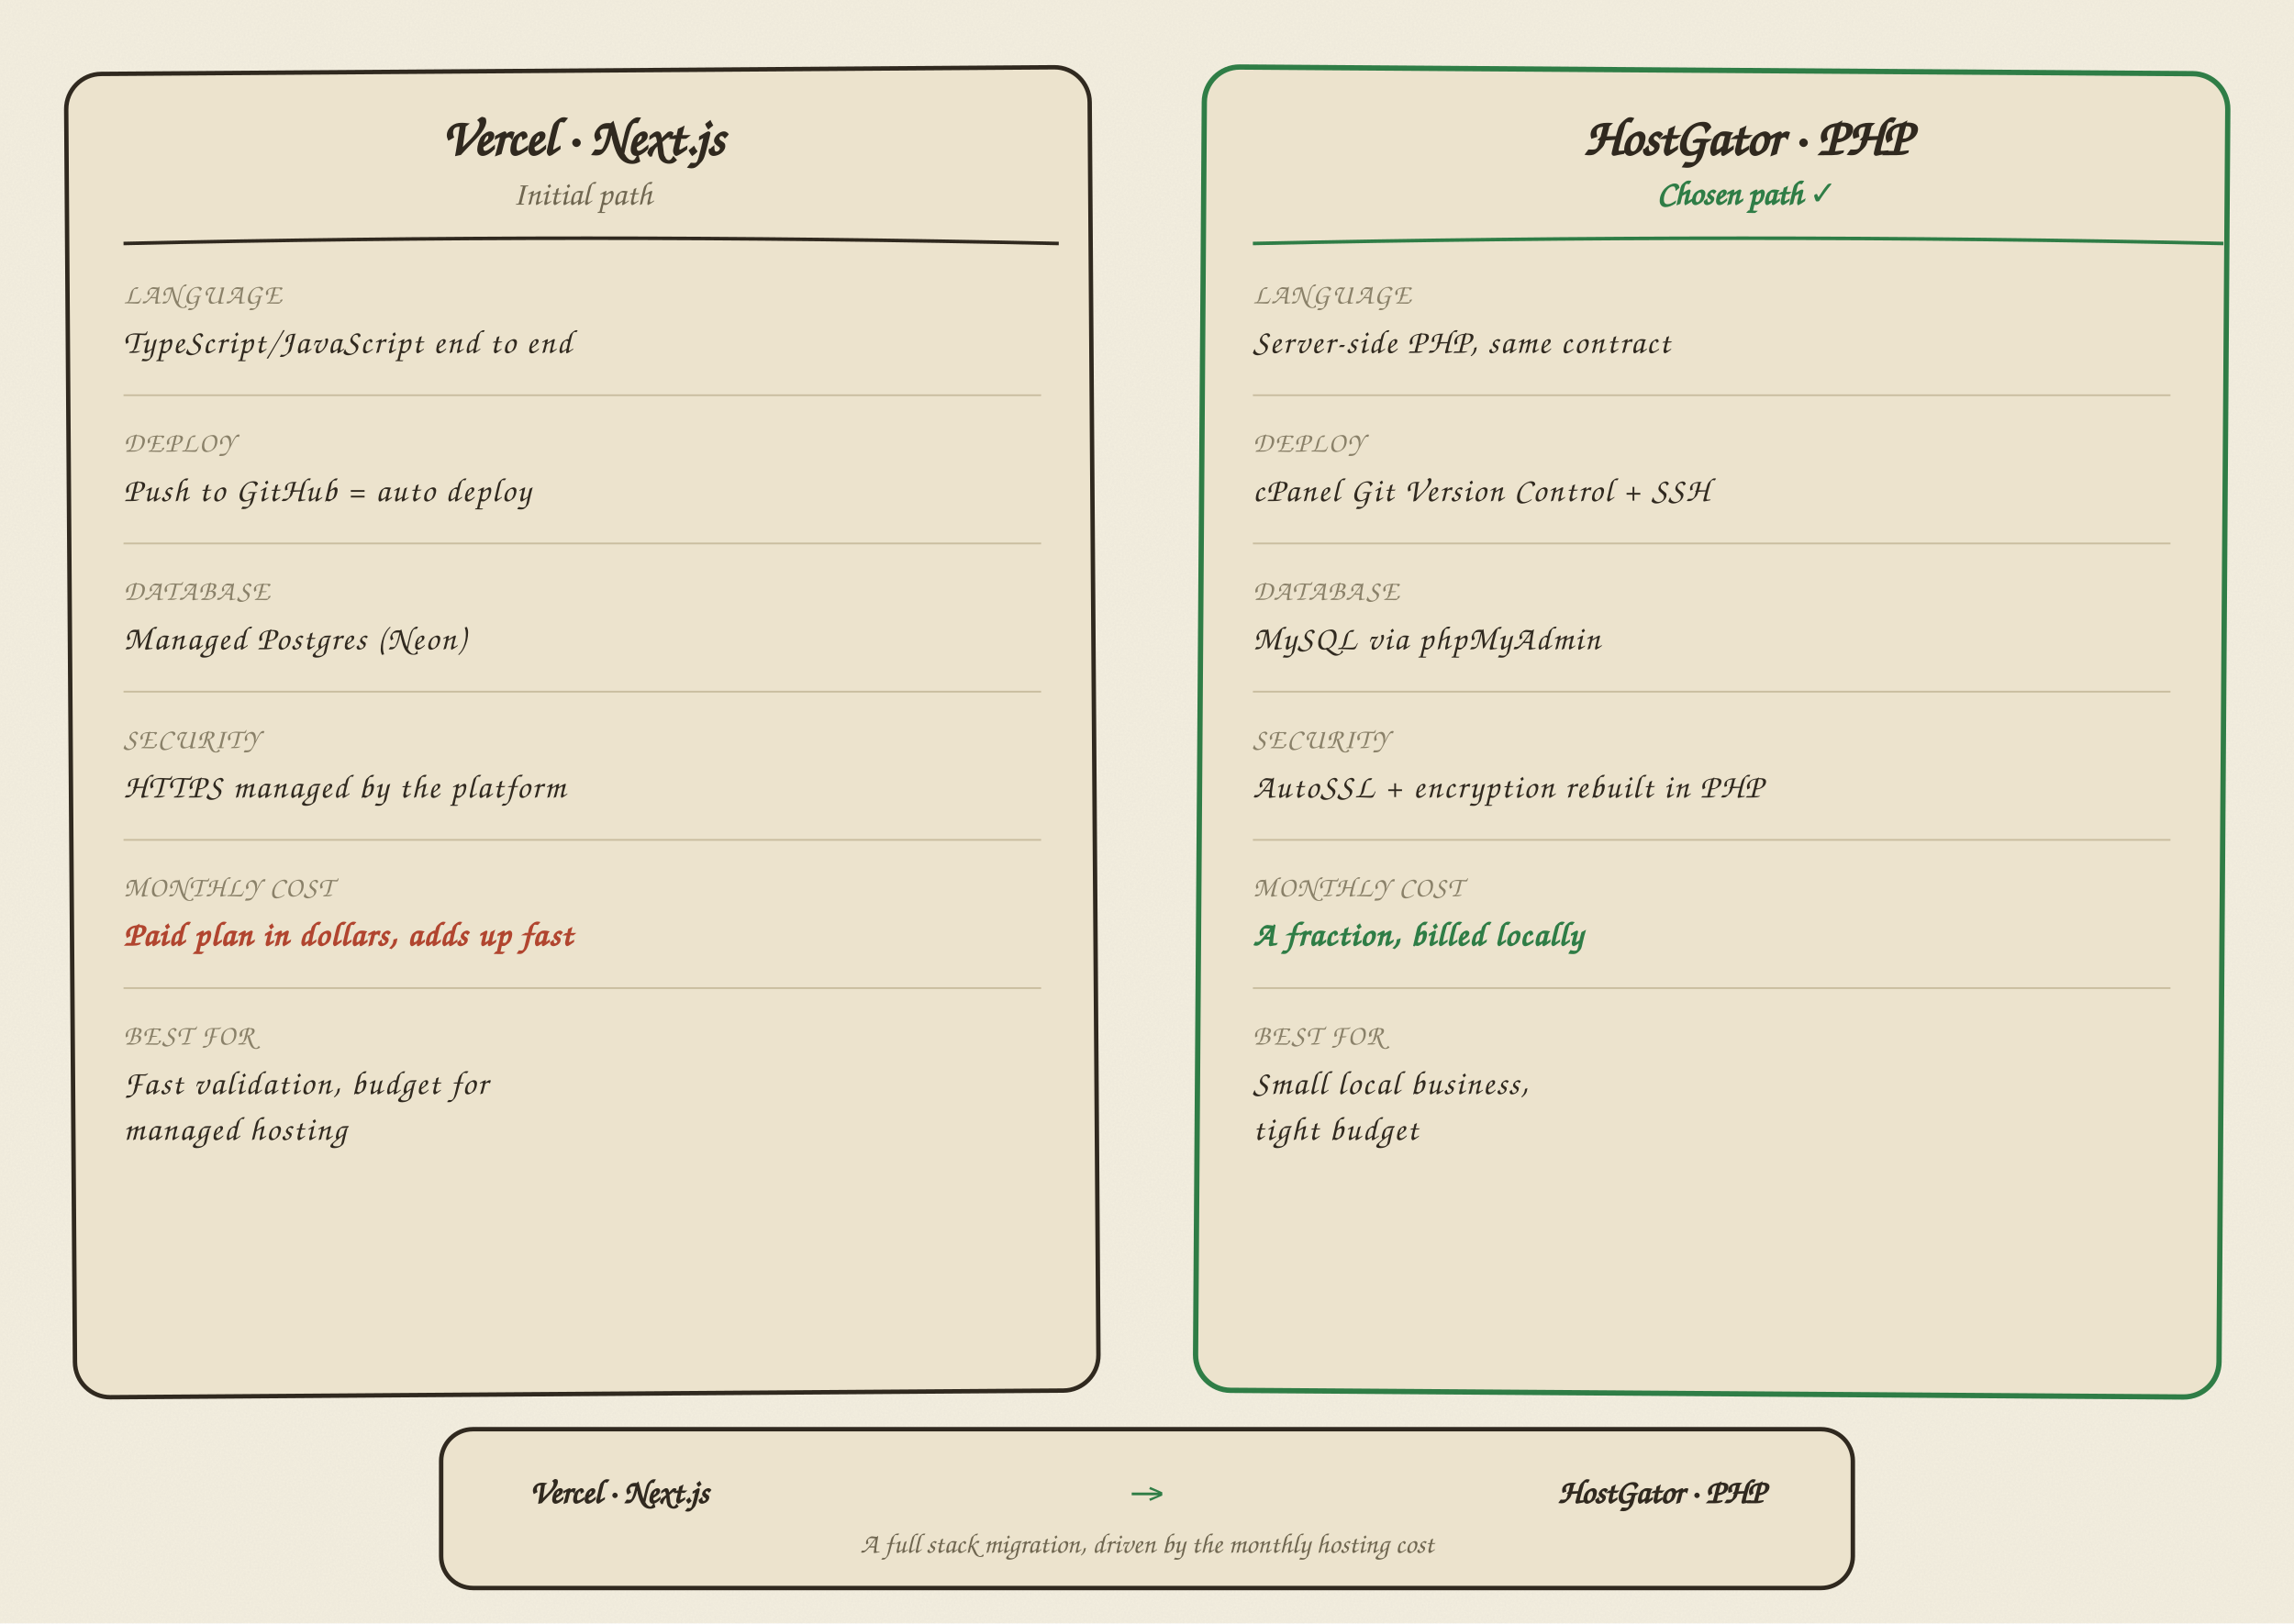
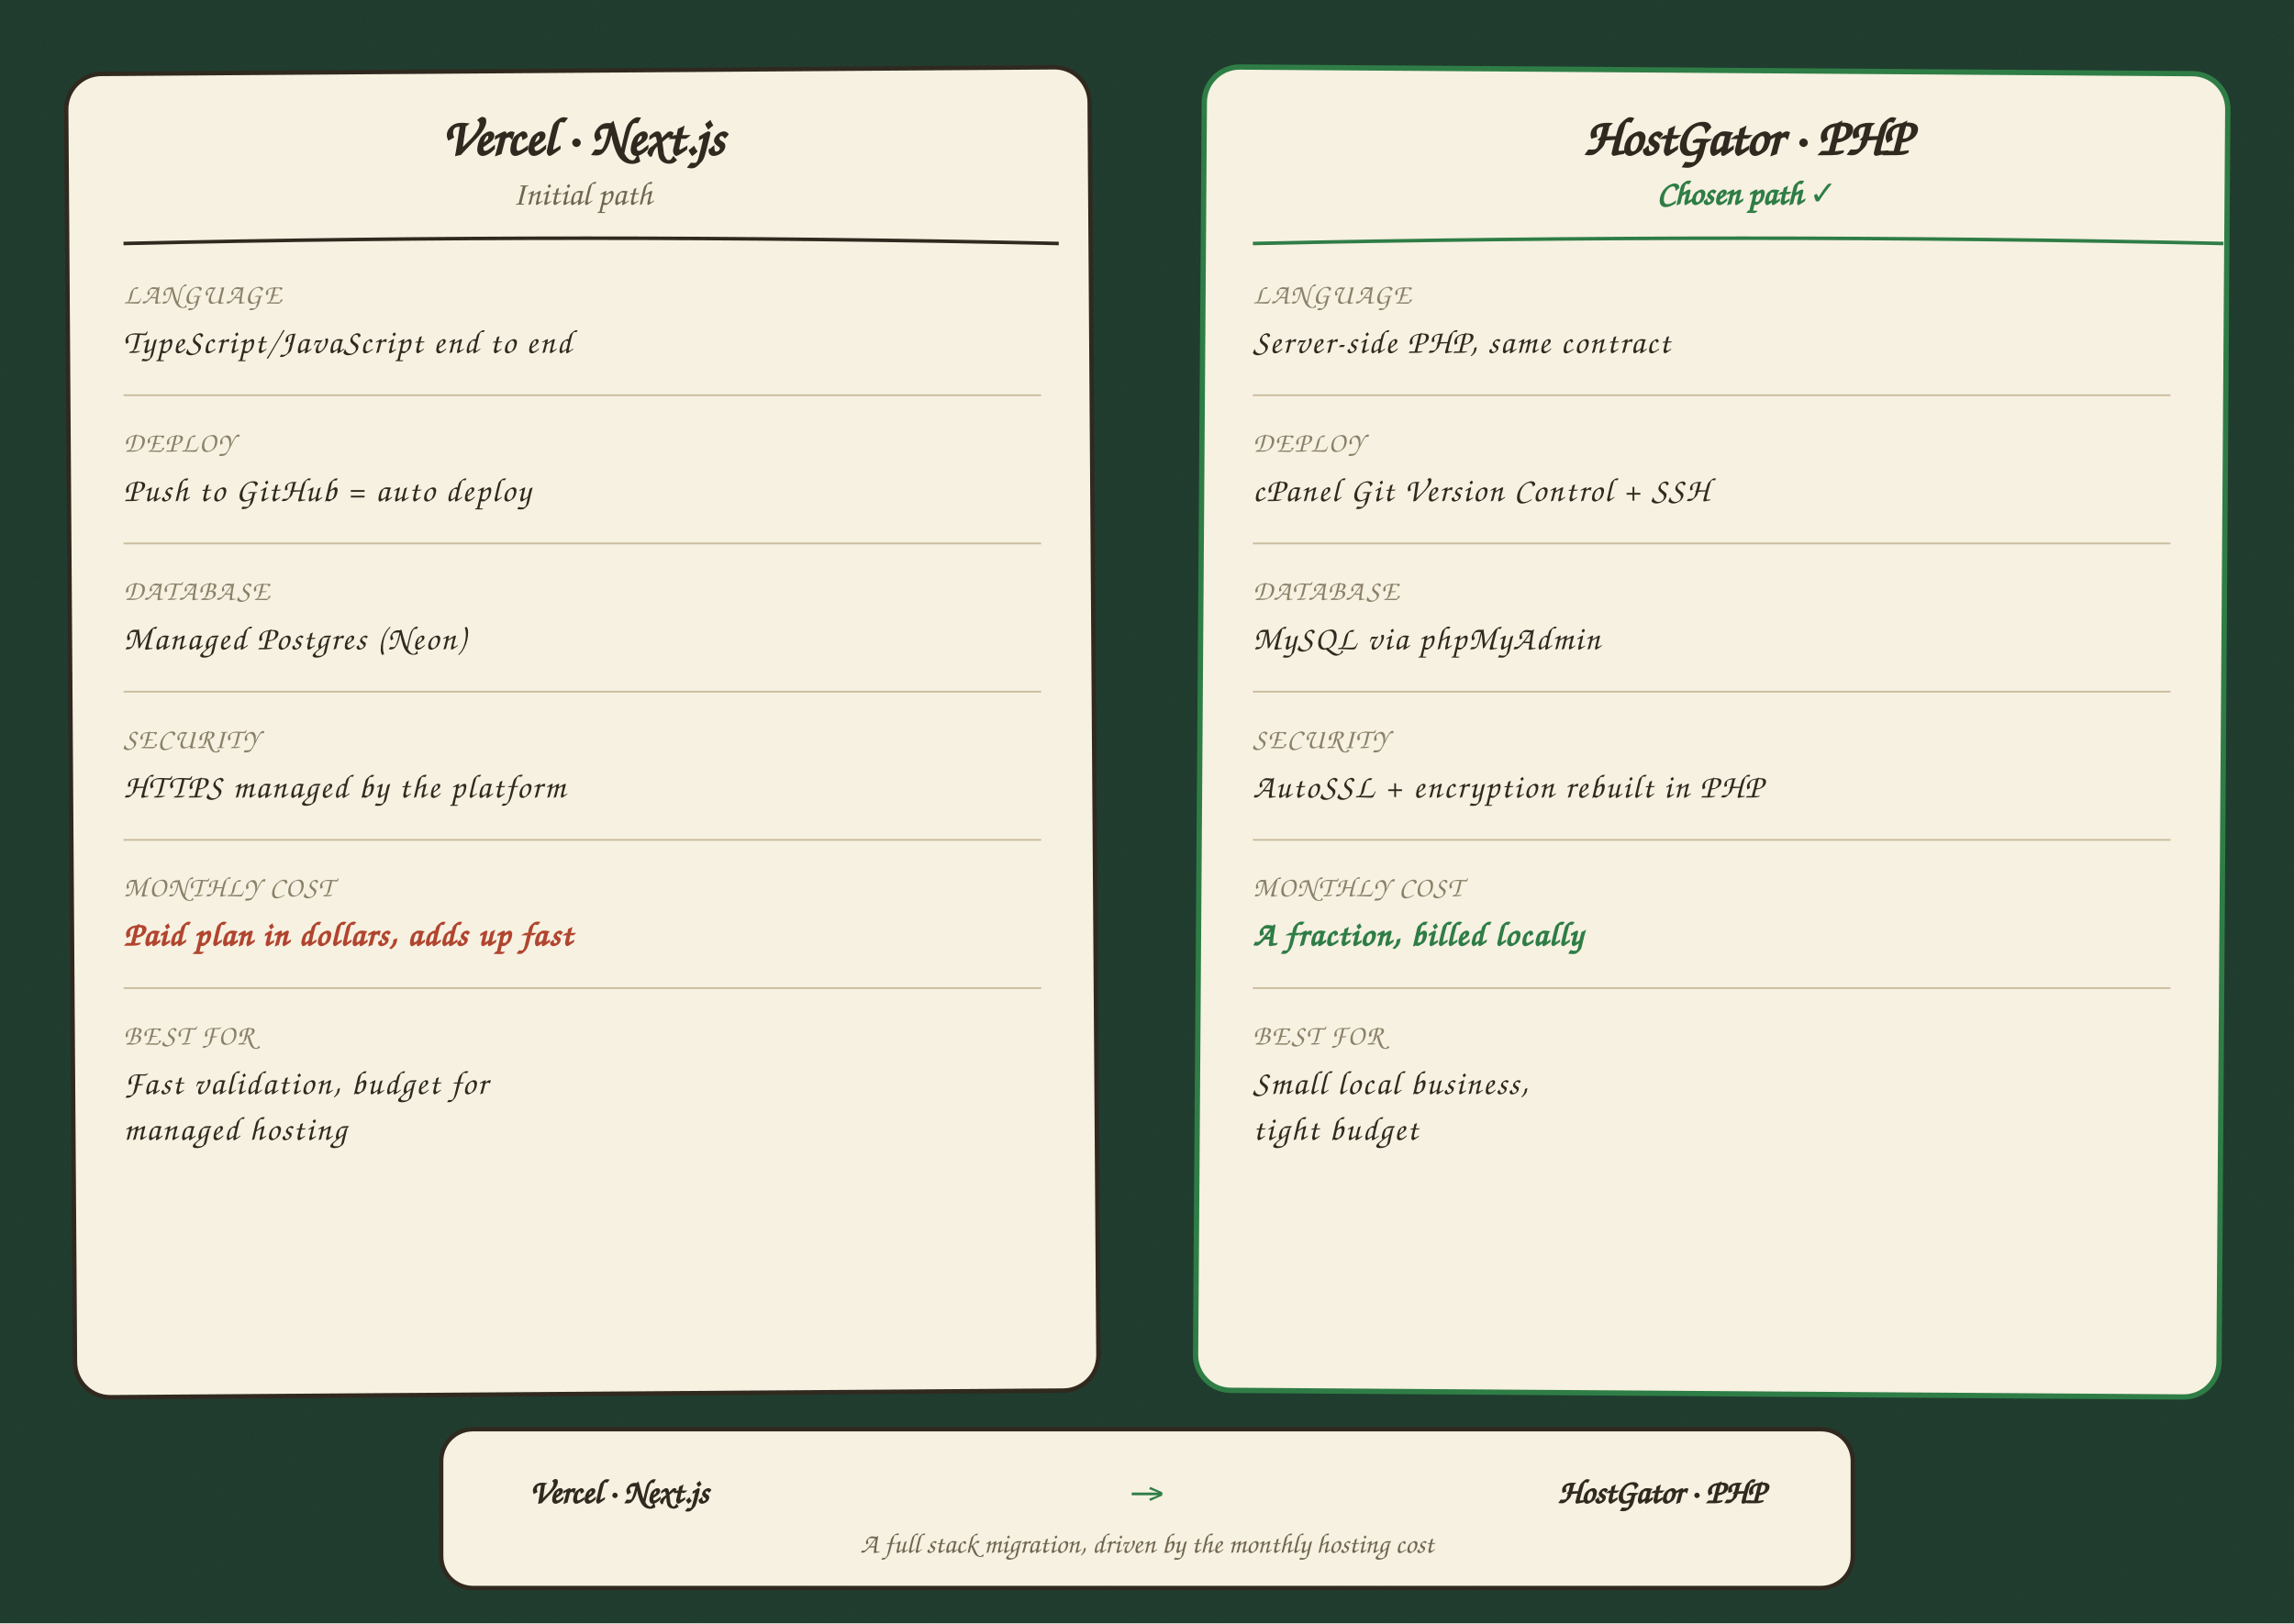
<svg xmlns="http://www.w3.org/2000/svg" viewBox="0 0 1300 920">
  <defs>
-     <filter id="paperNoiseCmpEn" x="-5%" y="-5%" width="110%" height="110%">
-       <feTurbulence type="fractalNoise" baseFrequency="0.9" numOctaves="2" result="noise" />
-       <feColorMatrix in="noise" type="matrix" values="0 0 0 0 0  0 0 0 0 0  0 0 0 0 0  0 0 0 0.03 0" />
+     <filter id="chalkDustCmpEn" x="-5%" y="-5%" width="110%" height="110%">
+       <feTurbulence type="fractalNoise" baseFrequency="0.85" numOctaves="2" result="noise" />
+       <feColorMatrix in="noise" type="matrix" values="0 0 0 0 1  0 0 0 0 1  0 0 0 0 1  0 0 0 0.025 0" />
    </filter>
  </defs>
-   <rect width="1300" height="920" fill="#f4efe0" />
-   <rect width="1300" height="920" filter="url(#paperNoiseCmpEn)" />
+   <rect width="1300" height="920" fill="#1d3a2c" />
+   <rect width="1300" height="920" filter="url(#chalkDustCmpEn)" />
  <g font-family="'Comic Sans MS','Segoe Print','Bradley Hand',cursive">
-     <g transform="rotate(-0.4 330 415)">
-       <rect x="40" y="40" width="580" height="750" rx="20" fill="#ece3cd" stroke="#30291f" stroke-width="2.5" />
-     </g>
+     <rect x="40" y="40" width="580" height="750" rx="20" fill="#f7f1e1" stroke="#30291f" stroke-width="2.5" transform="rotate(-0.4 330 415)" />
    <text x="330" y="88" text-anchor="middle" fill="#30291f" font-size="30" font-weight="700">Vercel · Next.js</text>
    <text x="330" y="116" text-anchor="middle" fill="#6f6650" font-size="19">Initial path</text>
    <path d="M70,138 Q330,132 600,138" stroke="#30291f" stroke-width="2" fill="none" />
-     <g transform="rotate(0.4 990 415)">
-       <rect x="680" y="40" width="580" height="750" rx="20" fill="#ece3cd" stroke="#2f7d46" stroke-width="3" />
-     </g>
+     <rect x="680" y="40" width="580" height="750" rx="20" fill="#f7f1e1" stroke="#2f7d46" stroke-width="3" transform="rotate(0.4 990 415)" />
    <text x="990" y="88" text-anchor="middle" fill="#30291f" font-size="30" font-weight="700">HostGator · PHP</text>
    <text x="990" y="116" text-anchor="middle" fill="#2f7d46" font-size="19" font-weight="700">Chosen path ✓</text>
    <path d="M710,138 Q990,132 1260,138" stroke="#2f7d46" stroke-width="2" fill="none" />
    <g font-size="16" letter-spacing="1">
      <text x="70" y="172" fill="#8a8169">LANGUAGE</text>
      <text x="70" y="200" fill="#30291f" font-size="19">TypeScript/JavaScript end to end</text>
      <line x1="70" y1="224" x2="590" y2="224" stroke="#c9bd9f" />
      <text x="710" y="172" fill="#8a8169">LANGUAGE</text>
      <text x="710" y="200" fill="#30291f" font-size="19">Server-side PHP, same contract</text>
      <line x1="710" y1="224" x2="1230" y2="224" stroke="#c9bd9f" />
      <text x="70" y="256" fill="#8a8169">DEPLOY</text>
      <text x="70" y="284" fill="#30291f" font-size="19">Push to GitHub = auto deploy</text>
      <line x1="70" y1="308" x2="590" y2="308" stroke="#c9bd9f" />
      <text x="710" y="256" fill="#8a8169">DEPLOY</text>
      <text x="710" y="284" fill="#30291f" font-size="19">cPanel Git Version Control + SSH</text>
      <line x1="710" y1="308" x2="1230" y2="308" stroke="#c9bd9f" />
      <text x="70" y="340" fill="#8a8169">DATABASE</text>
      <text x="70" y="368" fill="#30291f" font-size="19">Managed Postgres (Neon)</text>
      <line x1="70" y1="392" x2="590" y2="392" stroke="#c9bd9f" />
      <text x="710" y="340" fill="#8a8169">DATABASE</text>
      <text x="710" y="368" fill="#30291f" font-size="19">MySQL via phpMyAdmin</text>
      <line x1="710" y1="392" x2="1230" y2="392" stroke="#c9bd9f" />
      <text x="70" y="424" fill="#8a8169">SECURITY</text>
      <text x="70" y="452" fill="#30291f" font-size="19">HTTPS managed by the platform</text>
      <line x1="70" y1="476" x2="590" y2="476" stroke="#c9bd9f" />
      <text x="710" y="424" fill="#8a8169">SECURITY</text>
      <text x="710" y="452" fill="#30291f" font-size="19">AutoSSL + encryption rebuilt in PHP</text>
      <line x1="710" y1="476" x2="1230" y2="476" stroke="#c9bd9f" />
      <text x="70" y="508" fill="#8a8169">MONTHLY COST</text>
      <text x="70" y="536" fill="#b1452f" font-size="19" font-weight="700">Paid plan in dollars, adds up fast</text>
      <line x1="70" y1="560" x2="590" y2="560" stroke="#c9bd9f" />
      <text x="710" y="508" fill="#8a8169">MONTHLY COST</text>
      <text x="710" y="536" fill="#2f7d46" font-size="19" font-weight="700">A fraction, billed locally</text>
      <line x1="710" y1="560" x2="1230" y2="560" stroke="#c9bd9f" />
      <text x="70" y="592" fill="#8a8169">BEST FOR</text>
      <text x="70" y="620" fill="#30291f" font-size="19">Fast validation, budget for</text>
      <text x="70" y="646" fill="#30291f" font-size="19">managed hosting</text>
      <text x="710" y="592" fill="#8a8169">BEST FOR</text>
      <text x="710" y="620" fill="#30291f" font-size="19">Small local business,</text>
      <text x="710" y="646" fill="#30291f" font-size="19">tight budget</text>
    </g>
  </g>
  <g font-family="'Comic Sans MS','Segoe Print','Bradley Hand',cursive">
-     <rect x="250" y="810" width="800" height="90" rx="18" fill="#ece3cd" stroke="#30291f" stroke-width="2.5" />
+     <rect x="250" y="810" width="800" height="90" rx="18" fill="#f7f1e1" stroke="#30291f" stroke-width="2.5" />
    <text x="300" y="852" fill="#30291f" font-size="19" font-weight="700">Vercel · Next.js</text>
    <text x="650" y="856" text-anchor="middle" fill="#2f7d46" font-size="24">→</text>
    <text x="1000" y="852" text-anchor="end" fill="#30291f" font-size="19" font-weight="700">HostGator · PHP</text>
    <text x="650" y="880" text-anchor="middle" fill="#6f6650" font-size="16">A full stack migration, driven by the monthly hosting cost</text>
  </g>
</svg>
